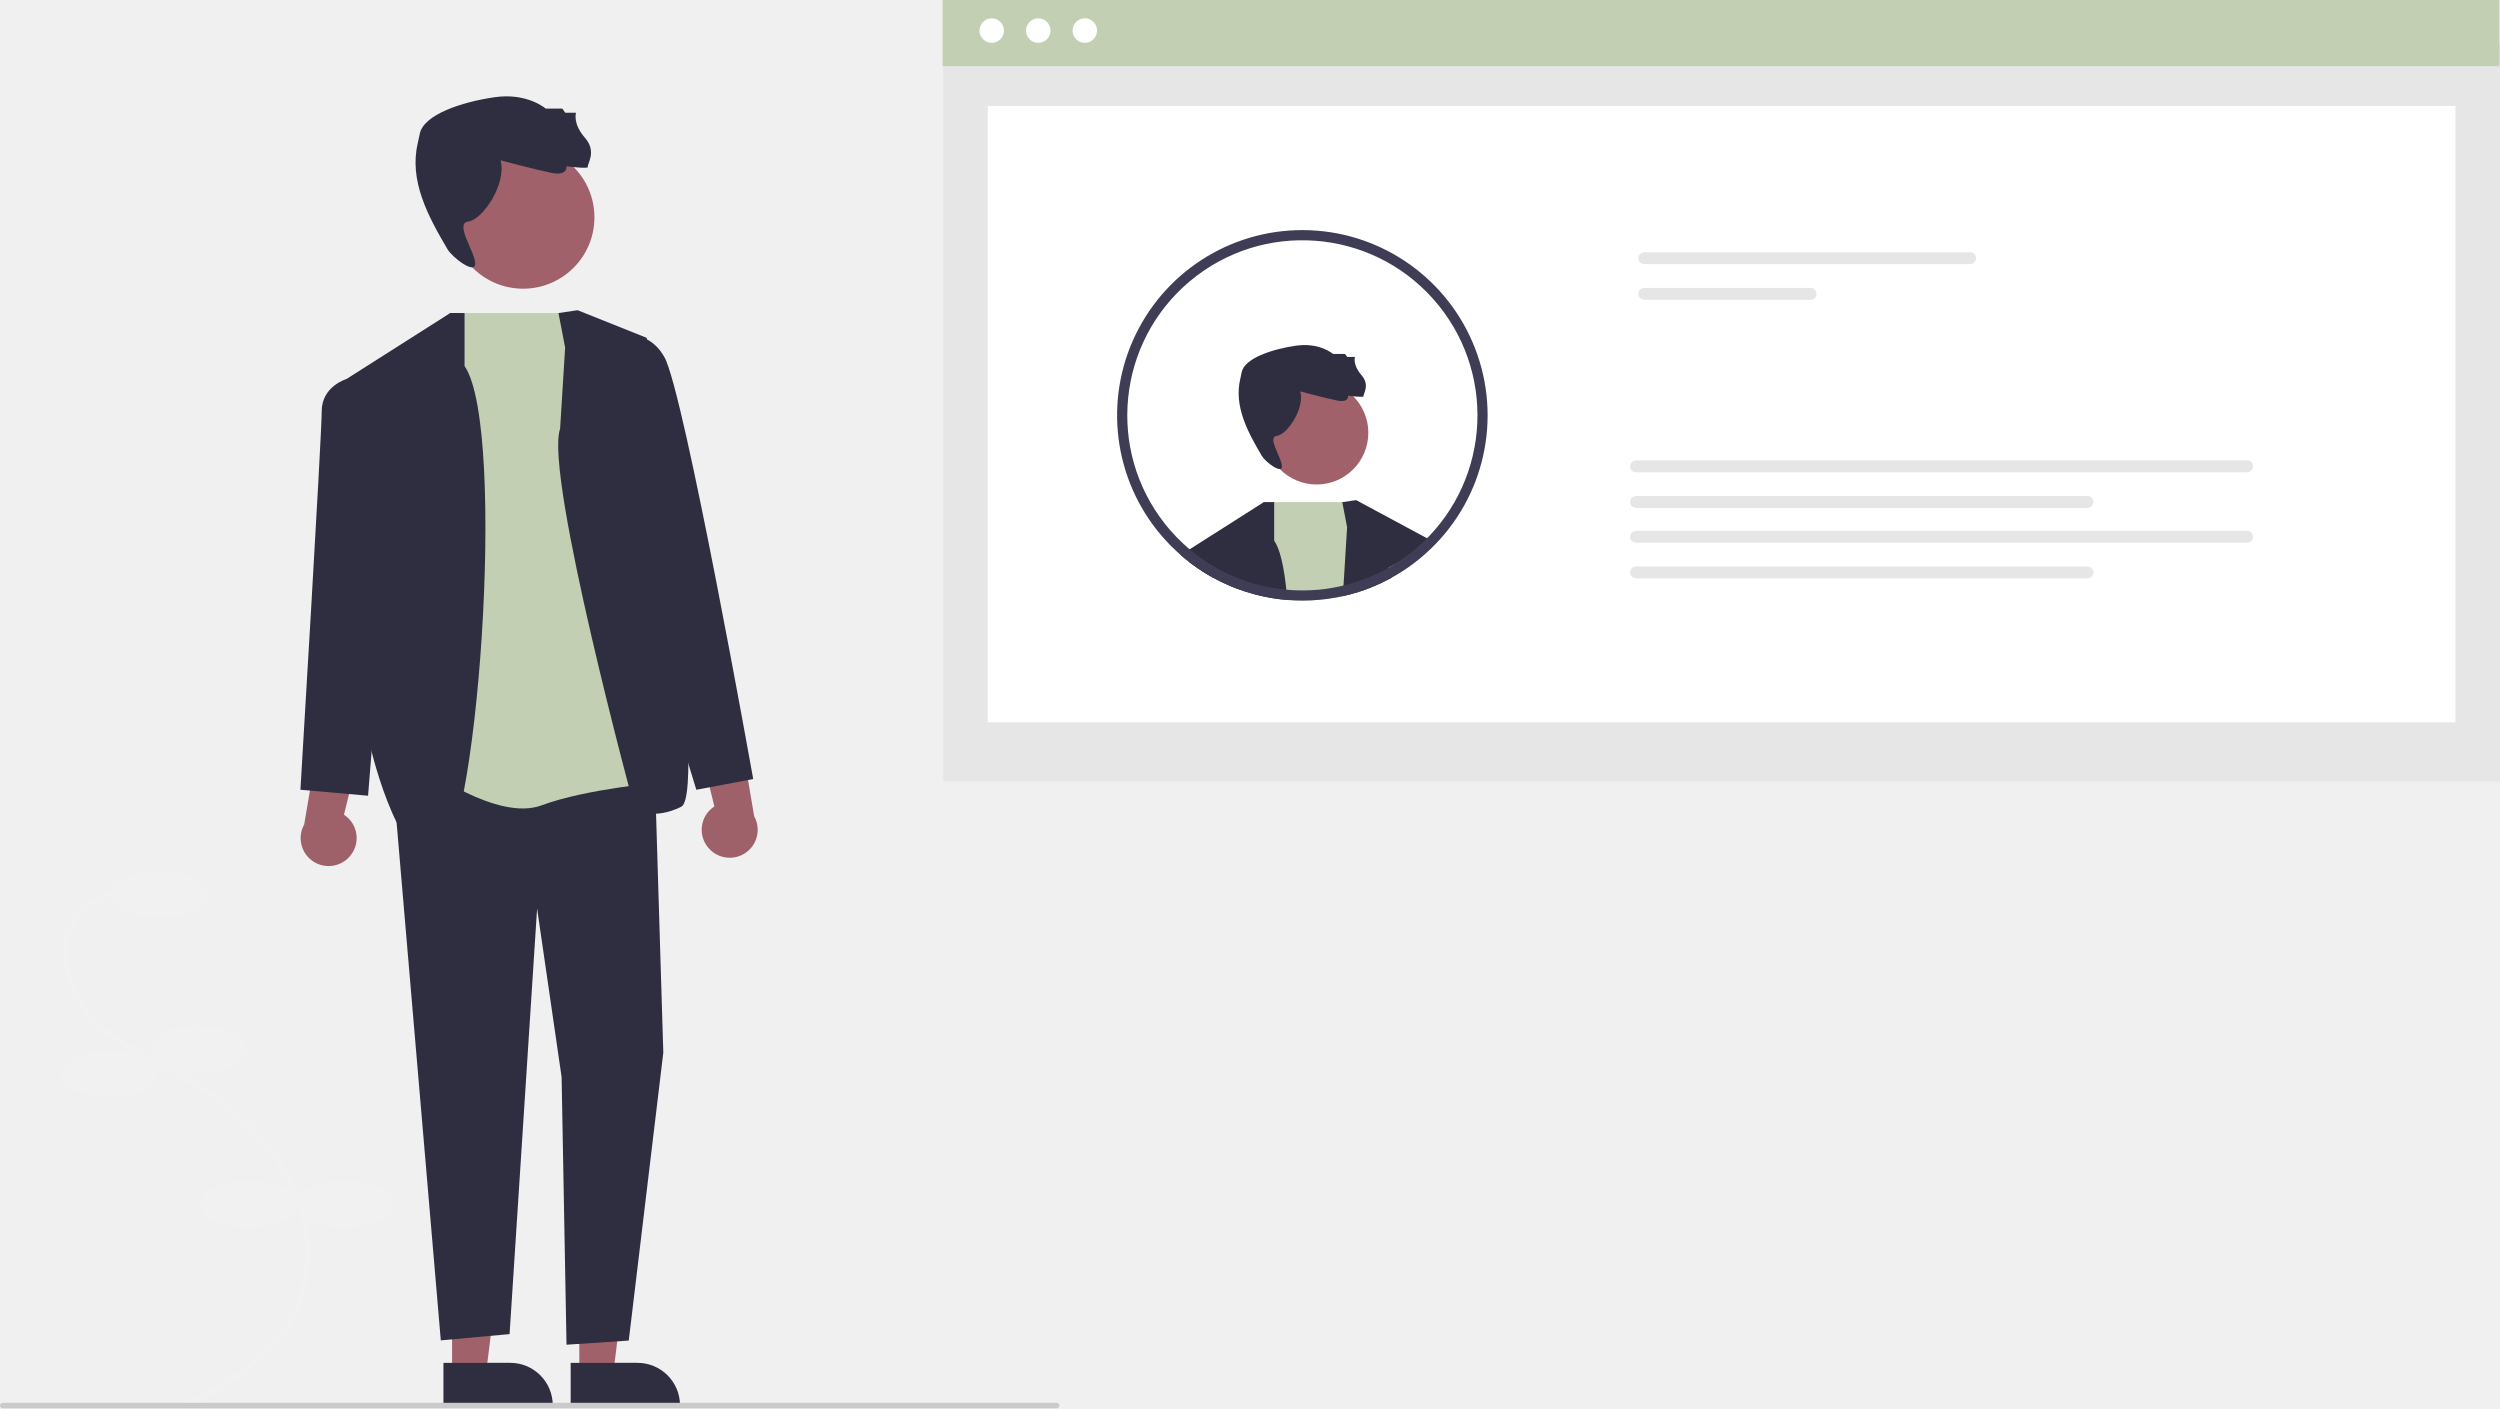
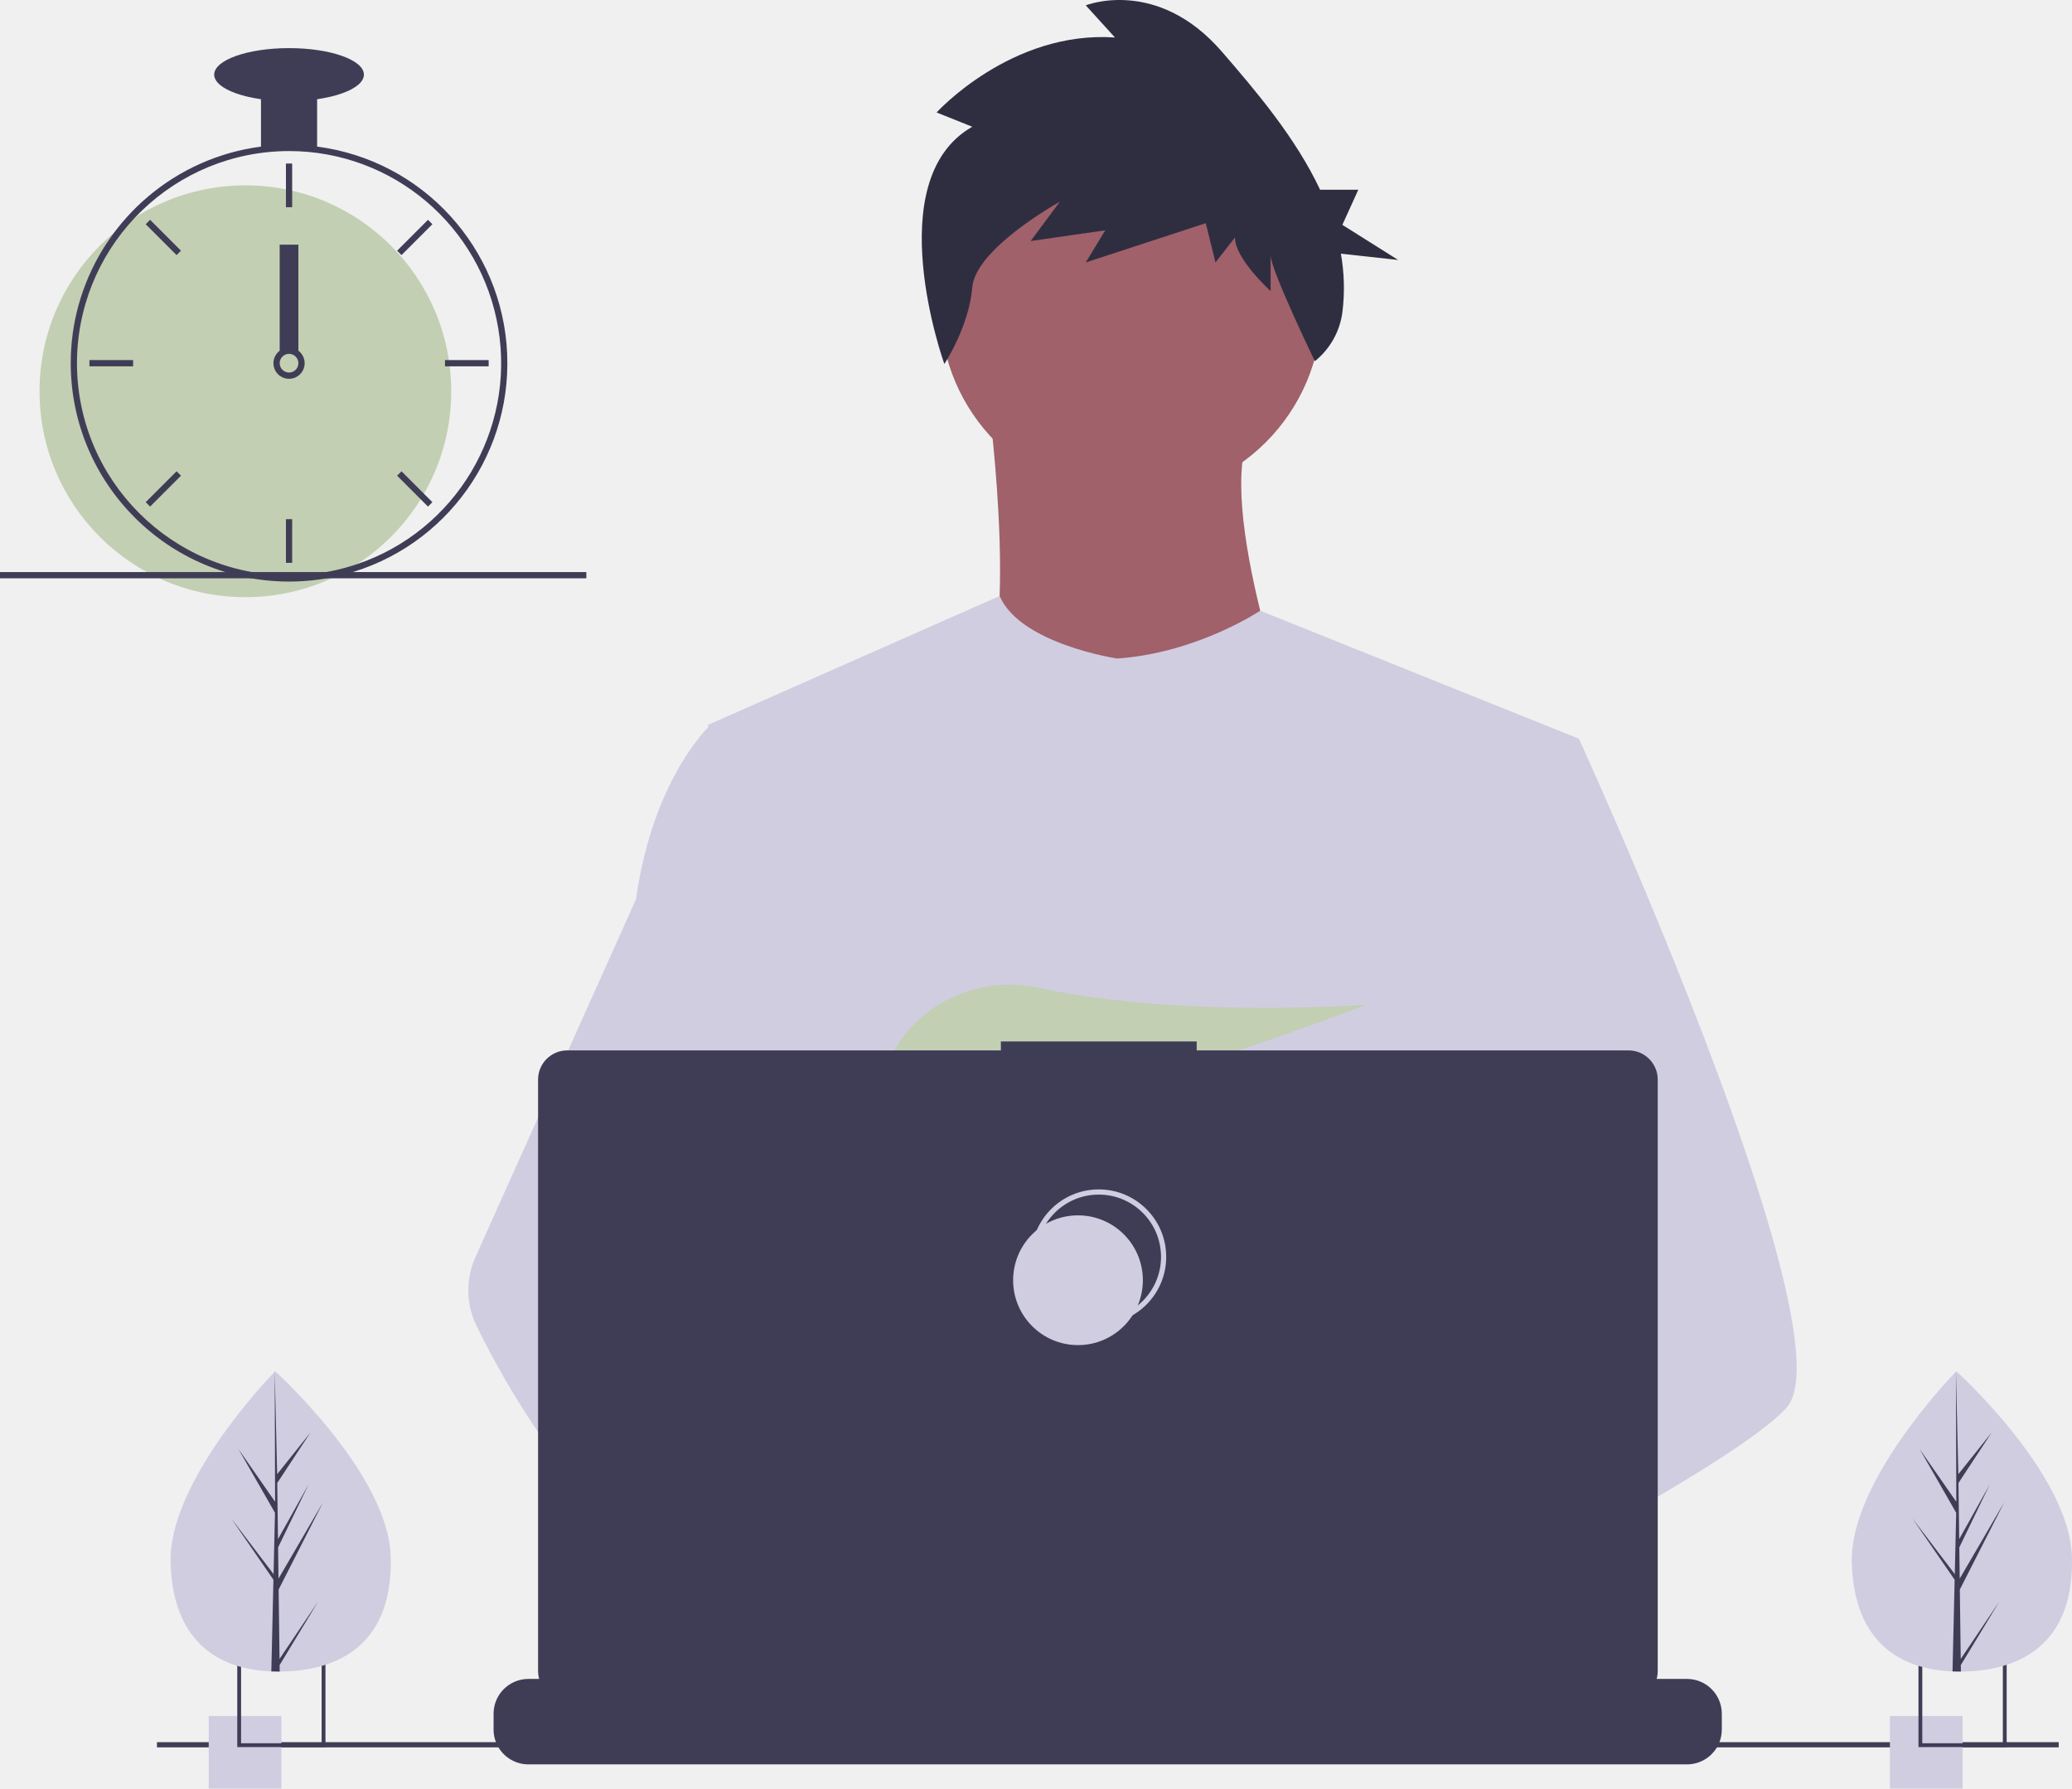
- <svg xmlns="http://www.w3.org/2000/svg" id="f2473fb9-9653-4ee7-8806-669bab6c6842" data-name="Layer 1" width="903.807" height="509.145" viewBox="0 0 903.807 509.145">
-   <path d="M216.096,704.318l-.951-1.759c12.753-6.897,28.626-15.481,36.916-29.567,8.172-13.886,8.356-32.743.479-49.211-6.704-14.016-19.018-26.572-35.611-36.313-3.273-1.921-6.709-3.742-10.031-5.503-8.031-4.256-16.336-8.658-23.184-14.903-9.432-8.601-16.568-23.035-11.249-35.891a23.856,23.856,0,0,1,20.677-14.467l.113,1.997a21.861,21.861,0,0,0-18.948,13.248c-4.943,11.947,1.839,25.505,10.754,33.636,6.661,6.074,14.852,10.415,22.773,14.613,3.342,1.771,6.797,3.603,10.108,5.546,16.938,9.943,29.526,22.798,36.403,37.174,8.16,17.061,7.946,36.637-.559,51.089C245.211,688.572,229.068,697.303,216.096,704.318Z" transform="translate(-148.0965 -195.4274)" fill="#f1f1f1" />
-   <ellipse cx="57.72" cy="323.317" rx="17.5" ry="8.5" fill="#f1f1f1" />
-   <ellipse cx="71.72" cy="379.317" rx="17.5" ry="8.5" fill="#f1f1f1" />
-   <ellipse cx="39.72" cy="388.317" rx="17.5" ry="8.5" fill="#f1f1f1" />
-   <ellipse cx="89.72" cy="435.317" rx="17.5" ry="8.5" fill="#f1f1f1" />
-   <ellipse cx="124.72" cy="435.317" rx="17.5" ry="8.5" fill="#f1f1f1" />
-   <rect id="bc1144e2-c94b-4f66-aa77-0b454dfd4174" data-name="Rectangle 62" x="341.011" y="15.429" width="562.796" height="267.056" fill="#e6e6e6" />
-   <rect id="ad6bb9d5-2e55-4525-b077-6ac2d5f26b45" data-name="Rectangle 75" x="357.104" y="38.33" width="530.61" height="222.814" fill="#fff" />
-   <rect id="a1fdfaec-ef9f-458a-9330-7bb8c38fec43" data-name="Rectangle 80" x="340.771" width="562.796" height="23.909" fill="#c2cfb2" />
-   <circle id="ac9f2818-2064-46b1-8104-b7d94390836e" data-name="Ellipse 90" cx="358.539" cy="11.059" r="4.431" fill="#fff" />
-   <circle id="bd067119-2054-4d5f-9303-2e8fa40cc410" data-name="Ellipse 91" cx="375.359" cy="11.059" r="4.431" fill="#fff" />
-   <circle id="ee5e9ca0-6fca-449b-8f84-cf683813bd65" data-name="Ellipse 92" cx="392.18" cy="11.059" r="4.431" fill="#fff" />
-   <path id="acae6c4c-8028-4596-98db-d9926d2ed09f" data-name="Path 142" d="M742.529,286.635a2.147,2.147,0,0,0,0,4.294H860.333a2.147,2.147,0,0,0,0-4.294Z" transform="translate(-148.0965 -195.4274)" fill="#e6e6e6" />
-   <path id="a061bcdc-636b-4d12-a036-d7339f47b36a" data-name="Path 143" d="M742.529,299.518a2.147,2.147,0,0,0,0,4.294H802.67a2.147,2.147,0,0,0,0-4.294Z" transform="translate(-148.0965 -195.4274)" fill="#e6e6e6" />
-   <path id="e4e4593e-e83d-4128-8cd7-f0323b36c2f2" data-name="Path 142" d="M739.564,361.871a2.147,2.147,0,0,0,0,4.294H960.447a2.147,2.147,0,0,0,0-4.294Z" transform="translate(-148.0965 -195.4274)" fill="#e6e6e6" />
-   <path id="bf45783c-1d79-4b4f-82bb-39fc8a52f7aa" data-name="Path 143" d="M739.564,374.754a2.147,2.147,0,0,0,0,4.294H902.785a2.147,2.147,0,0,0,0-4.294Z" transform="translate(-148.0965 -195.4274)" fill="#e6e6e6" />
-   <path id="b544fc92-6fc6-4255-93fb-dee32d880d89" data-name="Path 142" d="M739.564,387.345a2.147,2.147,0,0,0,0,4.294H960.447a2.147,2.147,0,0,0,0-4.294Z" transform="translate(-148.0965 -195.4274)" fill="#e6e6e6" />
-   <path id="e14bb681-aaa1-4454-9da9-28d0809a146c" data-name="Path 143" d="M739.564,400.227a2.147,2.147,0,0,0,0,4.294H902.785a2.147,2.147,0,0,0,0-4.294Z" transform="translate(-148.0965 -195.4274)" fill="#e6e6e6" />
-   <circle cx="475.989" cy="156.462" r="18.694" fill="#a0616a" />
-   <path d="M618.165,336.934s8.724,2.337,13.242,3.272,4.05-1.714,4.05-1.714,5.92.779,5.608.156,2.493-3.895-.779-7.633-2.337-6.543-2.337-6.543h-2.804l-.779-1.091h-4.362s-4.823-4.229-13.391-2.983-18.701,4.54-19.636,9.681c-.127.697-.294,1.472-.488,2.29-2.343,9.891,2.635,19.146,7.799,27.903,1.269,2.152,7.407,6.844,7.25,3.625s-5.525-10.45-1.786-10.917S619.879,343.01,618.165,336.934Z" transform="translate(-148.0965 -195.4274)" fill="#2f2e41" />
-   <path d="M613.48,412.325a65.38,65.38,0,0,1-10.699-1.758l.197-3.728L604.615,377.197l.015-.227h32.931l5.168,27.293.697,3.683c-1.364.53-2.743,1.031-4.152,1.47-.016,0-.016.015-.03.015-1.955.606-3.94,1.137-5.941,1.576a68.558,68.558,0,0,1-8.062,1.243,62.045,62.045,0,0,1-6.304.303C617.117,412.552,615.284,412.477,613.48,412.325Z" transform="translate(-148.0965 -195.4274)" fill="#c2cfb2" />
-   <path d="M592.309,407.051c-1.364-.591-2.682-1.228-3.985-1.894l-.561-.288c-.379-.197-.773-.409-1.151-.621q-.774-.432-1.501-.864c-.47-.273-.955-.561-1.424-.849-.03-.015-.045-.03-.075-.03-1.637-1.046-3.243-2.122-4.789-3.288q-.386-.296-.773-.591l-.272-4.364.394-.243L604.615,377.197l.363-.227.03-.015,3.728.015v13.882c2.107,3.046,3.531,9.426,4.41,17.776.121,1.197.227,2.425.334,3.698a65.38,65.38,0,0,1-10.699-1.758c-.379-.076-.743-.167-1.122-.273a62.702,62.702,0,0,1-6.516-2.091c-.652-.243-1.288-.5-1.925-.758l-.061-.03C592.885,407.294,592.582,407.173,592.309,407.051Z" transform="translate(-148.0965 -195.4274)" fill="#2f2e41" />
-   <path d="M586.612,404.248q-.774-.432-1.501-.864c-.47-.273-.955-.561-1.424-.849-.03-.015-.045-.03-.075-.03-1.637-1.046-3.243-2.122-4.789-3.288q-.386-.296-.773-.591c-.121-.106-.242-.197-.379-.303-.969-.743-1.909-1.515-2.819-2.334-.045-.03-.075-.076-.121-.106a10.422,10.422,0,0,1,3.046-1.622l1.076.318,7.668,2.303.045,3.107Z" transform="translate(-148.0965 -195.4274)" fill="#2f2e41" />
-   <path d="M651.184,404.293c-.455.242-.909.485-1.364.712-.107.061-.197.106-.288.152-.607.303-1.197.606-1.803.894-.016.015-.046.015-.046.03-.03.015-.075.03-.106.045-1.364.652-2.743,1.258-4.153,1.818-1.364.53-2.743,1.031-4.152,1.47-.016,0-.016.015-.03.015-1.955.606-3.94,1.137-5.941,1.576a12.506,12.506,0,0,1,.485-3.683l.015-.212,1.304-21.095-1.743-9.047,5.001-.743L665.869,391.033s-3.031,3.031-15.473,9.487C649.296,401.091,650.911,402.99,651.184,404.293Z" transform="translate(-148.0965 -195.4274)" fill="#2f2e41" />
-   <path d="M624.907,408.612c-1.971.182-3.971.273-5.971.273-1.94,0-3.865-.076-5.789-.258.121,1.197.227,2.425.334,3.698,1.803.152,3.637.227,5.456.227a62.045,62.045,0,0,0,6.304-.303,68.558,68.558,0,0,0,8.062-1.243,12.506,12.506,0,0,1,.485-3.683l.015-.212A62.996,62.996,0,0,1,624.907,408.612Zm57.268-85.047A66.972,66.972,0,1,0,566.441,387.184c.606.758,1.228,1.515,1.864,2.243.061.061.091.106.136.152a63.821,63.821,0,0,0,4.986,5.137c.425.394.864.788,1.303,1.167.046.03.076.076.121.106.909.818,1.849,1.591,2.819,2.334.137.106.258.197.379.303q.387.296.773.591c1.546,1.167,3.152,2.243,4.789,3.288.03,0,.045.015.075.03.47.288.955.576,1.424.849q.728.432,1.501.864c.379.212.773.424,1.151.621l.561.288c1.303.667,2.622,1.303,3.985,1.894.273.121.576.242.849.364l.061.03c.636.258,1.273.515,1.925.758a62.702,62.702,0,0,0,6.516,2.091c.379.106.743.197,1.122.273a65.38,65.38,0,0,0,10.699,1.758c1.803.152,3.637.227,5.456.227a62.045,62.045,0,0,0,6.304-.303,68.558,68.558,0,0,0,8.062-1.243c2.001-.439,3.986-.97,5.941-1.576.015,0,.015-.015.03-.015,1.409-.439,2.788-.94,4.152-1.47,1.41-.561,2.789-1.167,4.153-1.818.03-.015.075-.03.106-.045,0-.015.03-.015.046-.03.606-.288,1.197-.591,1.803-.894.091-.046.181-.091.288-.152.454-.227.909-.47,1.364-.712.03-.015.045-.03.075-.045,1.197-.667,2.38-1.364,3.547-2.106.318-.197.636-.394.955-.621.47-.288.924-.606,1.364-.924.591-.409,1.182-.833,1.758-1.273a4.679,4.679,0,0,0,.545-.409c1.41-1.061,2.773-2.182,4.076-3.364a66.914,66.914,0,0,0,18.67-71.984Zm-19.807,68.074a64.792,64.792,0,0,1-5.152,4.364c-.394.303-.804.606-1.212.879-.394.303-.788.591-1.197.864-.349.243-.697.485-1.061.712-.03.03-.075.045-.106.076-.258.182-.531.349-.788.515-.804.5-1.637,1-2.455,1.47-.197.106-.379.227-.576.333-.107.061-.212.121-.334.182-.454.258-.909.485-1.364.727-.061.045-.136.061-.197.106a.112.112,0,0,0-.061.03c-.318.167-.636.318-.955.47-.273.136-.531.273-.804.394-1.106.53-2.243,1.03-3.379,1.5-1.197.485-2.409.924-3.637,1.334-.303.106-.622.227-.94.318-1.44.455-2.879.864-4.349,1.197a62.996,62.996,0,0,1-8.895,1.5c-1.971.182-3.971.273-5.971.273-1.94,0-3.865-.076-5.789-.258a62.373,62.373,0,0,1-10.169-1.788c-.121-.03-.258-.061-.379-.091a58.111,58.111,0,0,1-8.017-2.728c-.136-.061-.288-.106-.409-.167-.152-.061-.288-.106-.409-.167-.152-.061-.288-.121-.424-.182-1.137-.5-2.243-1.046-3.349-1.606l-.516-.273c-.985-.515-1.955-1.046-2.91-1.637-.333-.182-.682-.394-1.015-.606-.379-.227-.758-.47-1.122-.712q-.135-.091-.272-.182c-.849-.576-1.712-1.152-2.531-1.773-.576-.424-1.137-.833-1.697-1.273-.364-.273-.727-.561-1.076-.864-.227-.167-.454-.364-.682-.561-.303-.258-.606-.515-.909-.788-.47-.379-.909-.803-1.334-1.197a60.229,60.229,0,0,1-4.834-5.001c-.515-.576-1-1.152-1.47-1.758a3.647,3.647,0,0,1-.303-.379,63.298,63.298,0,1,1,93.048,6.744Z" transform="translate(-148.0965 -195.4274)" fill="#3f3d56" />
-   <polygon points="163.436 496.698 175.696 496.697 181.528 449.409 163.434 449.41 163.436 496.698" fill="#a0616a" />
-   <path d="M308.406,688.123l24.144-.001h.001A15.387,15.387,0,0,1,347.937,703.508v.5l-39.531.001Z" transform="translate(-148.0965 -195.4274)" fill="#2f2e41" />
-   <polygon points="209.436 496.698 221.696 496.697 227.528 449.409 209.434 449.41 209.436 496.698" fill="#a0616a" />
-   <path d="M354.406,688.123l24.144-.001h.001A15.387,15.387,0,0,1,393.937,703.508v.5l-39.531.001Z" transform="translate(-148.0965 -195.4274)" fill="#2f2e41" />
-   <path d="M274.333,505.267a10.056,10.056,0,0,0-1.883-15.304l8.518-34.705-17.492,6.233-5.407,32.001a10.11,10.11,0,0,0,16.265,11.775Z" transform="translate(-148.0965 -195.4274)" fill="#9e616a" />
-   <path d="M404.474,502.267a10.056,10.056,0,0,1,1.883-15.304L397.839,452.259l17.492,6.233,5.407,32.001a10.11,10.11,0,0,1-16.265,11.775Z" transform="translate(-148.0965 -195.4274)" fill="#9e616a" />
-   <polygon points="142.367 285.513 159.36 484.578 184.224 482.311 194.175 328.461 203.033 389.379 204.807 486.145 227.307 484.645 239.801 380.545 236.736 279.728 151.319 271.078 142.367 285.513" fill="#2f2e41" />
-   <circle cx="189.112" cy="78.582" r="25.786" fill="#a0616a" />
-   <path d="M329.043,253.381s12.033,3.223,18.265,4.513,5.587-2.364,5.587-2.364,8.165,1.074,7.736.215,3.438-5.372-1.074-10.529-3.223-9.025-3.223-9.025h-3.868l-1.074-1.504H345.374s-6.652-5.833-18.471-4.114-25.795,6.263-27.084,13.354c-.175.962-.405,2.03-.672,3.159-3.232,13.644,3.635,26.409,10.757,38.487,1.75,2.968,10.217,9.441,10,5s-7.621-14.414-2.464-15.059S331.407,261.762,329.043,253.381Z" transform="translate(-148.0965 -195.4274)" fill="#2f2e41" />
-   <path d="M310.376,308.604h45.412l32.11,169.575s-27.994,2.394-43.994,8.394-42.598-13.706-42.598-13.706Z" transform="translate(-148.0965 -195.4274)" fill="#c2cfb2" />
-   <path d="M316.045,327.754V308.604l-5.142-.031-37.567,23.885,8.152,130.863s9.648,43.658,24.282,43.205S331.687,350.435,316.045,327.754Z" transform="translate(-148.0965 -195.4274)" fill="#2f2e41" />
-   <path d="M285.404,336.073l-12.067-3.615s-8.933,2.615-8.933,11.615-7.697,136.868-7.697,136.868l24.451,2.161,5.246-65.029Z" transform="translate(-148.0965 -195.4274)" fill="#2f2e41" />
-   <path d="M352.404,321.073l-2.405-12.469,6.905-1.031,25,10s22.5,164.5,12.5,169.5-16.752,1.126-16.752,1.126S344.76,366.873,350.582,350.473Z" transform="translate(-148.0965 -195.4274)" fill="#2f2e41" />
-   <path d="M364.404,320.073l4.267-1.857s12.523-6.206,19.628,6.326,32.105,152.531,32.105,152.531l-20.57,3.868-15.379-50.384Z" transform="translate(-148.0965 -195.4274)" fill="#2f2e41" />
-   <path d="M530.096,704.573h-381a1,1,0,1,1,0-2h381a1,1,0,0,1,0,2Z" transform="translate(-148.0965 -195.4274)" fill="#cacaca" />
+ <svg xmlns="http://www.w3.org/2000/svg" data-name="Layer 1" width="798.627" height="689.223" viewBox="0 0 798.627 689.223">
+   <circle cx="435.922" cy="118.405" r="73.536" fill="#a0616a" />
+   <path d="M581.722,260.562s13.855,104.443-7.46,116.166,126.823,12.789,126.823,12.789S668.047,298.928,682.968,271.219Z" transform="translate(-200.6864 -105.3887)" fill="#a0616a" />
+   <path d="M809.257,390.045l-12.32,56.1-26.05,118.69-.78,6.5-8.99,75.25-5.98,49.99-4.01,33.58c-24.38,12.53-42.05,21.18-42.05,21.18s-1.52-7.62-3.97-17.37c-17.11,5.13-48.77,13.64-75.6,15.34,9.77,10.89,14.26,21.12,8.17,28.67-18.38,22.76-94.26-24.92-120.8-42.7a71.841,71.841,0,0,0-.7,12.86l-20.31-15.62,2.01-35.94,3.39-60.81,4.26-76.26a80.064,80.064,0,0,1-3.37-10.03c-6.22-22.12-13.77-66.29-19.56-103.33-4.66-29.81-8.16-55-8.9-60.36-.1-.7-.15-1.06-.15-1.06l112.43-49.68c7.99,18.53,45.3,24.1,45.3,24.1,30.91-2.13,55.14-18.43,55.14-18.43Z" transform="translate(-200.6864 -105.3887)" fill="#d0cde1" />
+   <path d="M717.607,730.025s-4.76,1.63-12.5,3.94c-17.11,5.13-48.77,13.64-75.6,15.34-23.1,1.48-42.62-2.08-46.19-17.15-1.53-6.48.64-11.81,5.37-16.19,14.12-13.09,51-17.78,80.25-19.39,8.26-.45,15.9-.66,22.26-.74,10.8-.14,17.88.08,17.88.08l.17.66Z" transform="translate(-200.6864 -105.3887)" fill="#a0616a" />
+   <path d="M575.433,154.235,561.683,148.731s28.749-31.651,68.747-28.898l-11.25-12.385s27.499-11.009,52.498,17.89c13.141,15.191,28.346,33.048,37.825,53.163h14.725l-6.146,13.532,21.509,13.532-22.077-2.431a75.617,75.617,0,0,1,.599,22.445A29.041,29.041,0,0,1,707.48,244.576h0s-17.052-35.296-17.052-40.8V217.537s-13.749-12.385-13.749-20.642L669.179,206.528l-3.75-15.137-46.248,15.137,7.5-12.385-28.749,4.128,11.25-15.137s-32.499,17.89-33.749,33.027c-1.25,15.137-10.762,29.481-10.762,29.481S539.184,174.877,575.433,154.235Z" transform="translate(-200.6864 -105.3887)" fill="#2f2e41" />
+   <path d="M889.187,647.955c-7.49,8.12-26.05,20.35-48.55,33.59-8.37,4.92-17.28,9.99-26.37,15.03-21.69,12.03-44.4,23.95-63.14,33.58-24.38,12.53-42.05,21.18-42.05,21.18s-1.52-7.62-3.97-17.37c-3.28-13.05-8.22-29.92-13.37-37.39-.18-.26-.36-.5-.54-.74-1.5-1.97-3.01-3.12-4.5-3.12l74.42-46.13,32.16-19.94-23.17-55.31-29.06-69.38,17.54-55.81,17.63-56.1h33.04s10.94,23.88,24.93,57.18c2.09,4.98,4.25,10.17,6.45,15.53C869.417,532.755,905.297,630.505,889.187,647.955Z" transform="translate(-200.6864 -105.3887)" fill="#d0cde1" />
+   <path d="M637.677,777.975c-18.38,22.76-94.26-24.92-120.8-42.7-5.78-3.87-9.22-6.32-9.22-6.32l24.28-32.38,7.69-10.25s6.88,3.65,17.05,9.59c.37.22.74.44,1.12.66,8.77,5.15,19.78,11.88,30.89,19.39,15.33,10.37,30.83,22.2,40.82,33.34C639.277,760.195,643.767,770.425,637.677,777.975Z" transform="translate(-200.6864 -105.3887)" fill="#a0616a" />
+   <path d="M556.677,695.915a47.782,47.782,0,0,0-8.1.66c-22.99,3.95-29.77,24.76-31.7,38.7a71.841,71.841,0,0,0-.7,12.86l-20.31-15.62-7.4-5.69c-17.81-6.21-33.68-17.24-47.44-30.25a238.482,238.482,0,0,1-31.95-37.89,334.15,334.15,0,0,1-24.72-42.4,31.184,31.184,0,0,1-.43-26.45l25.15-56.05,36.76-81.92q.405-2.925.89-5.72c7.29-41.8,26.82-60.36,26.82-60.36h14.92l9.98,60.36,12.4,74.99-8.69,28.34-20.08,65.45,19.19,20.84Z" transform="translate(-200.6864 -105.3887)" fill="#d0cde1" />
+   <path d="M573.563,521.195l12.755,14.881c4.739-.904,9.687-1.965,14.784-3.158l-3.663-11.723,8.957,10.45c53.997-13.281,120.927-39.101,120.927-39.101s-72.257,5.298-126.208-6.489c-23.871-5.215-48.431,6.618-58.226,29.002-5.694,13.011-4.799,24.283,15.394,24.283a133.375,133.375,0,0,0,20.353-1.914Z" transform="translate(-200.6864 -105.3887)" fill="#c2cfb2" />
+   <path d="M864.337,765.775v6.07a13.34,13.34,0,0,1-.91,4.87,13.688,13.688,0,0,1-.97,2,13.437,13.437,0,0,1-11.55,6.56h-446.55a13.437,13.437,0,0,1-11.55-6.56,13.682,13.682,0,0,1-.97-2,13.34,13.34,0,0,1-.91-4.87v-6.07a13.426,13.426,0,0,1,13.43-13.43h25.74v-2.83a.559.559,0,0,1,.56-.56h13.43a.559.559,0,0,1,.56.56v2.83h8.39v-2.83a.559.559,0,0,1,.56-.56h13.43a.559.559,0,0,1,.56.56v2.83h8.4v-2.83a.559.559,0,0,1,.56-.56h13.43a.559.559,0,0,1,.56.56v2.83h8.39v-2.83a.559.559,0,0,1,.56-.56h13.43a.559.559,0,0,1,.56.56v2.83h8.39v-2.83a.559.559,0,0,1,.56-.56h13.43a.559.559,0,0,1,.56.56v2.83h8.4v-2.83a.559.559,0,0,1,.56-.56h13.43a.559.559,0,0,1,.56.56v2.83h8.39v-2.83a.559.559,0,0,1,.56-.56h105.2a.559.559,0,0,1,.56.56v2.83h8.4v-2.83a.559.559,0,0,1,.56-.56h13.43a.566.566,0,0,1,.56.56v2.83h8.39v-2.83a.559.559,0,0,1,.56-.56h13.43a.559.559,0,0,1,.56.56v2.83h8.39v-2.83a.559.559,0,0,1,.56-.56h13.43a.559.559,0,0,1,.56.56v2.83h8.4v-2.83a.559.559,0,0,1,.56-.56h13.43a.557.557,0,0,1,.55.56v2.83h8.4v-2.83a.559.559,0,0,1,.56-.56h13.43a.559.559,0,0,1,.56.56v2.83h8.39v-2.83a.559.559,0,0,1,.56-.56h13.43a.559.559,0,0,1,.56.56v2.83h39.17A13.426,13.426,0,0,1,864.337,765.775Z" transform="translate(-200.6864 -105.3887)" fill="#3f3d56" />
+   <rect x="60.5" y="671.326" width="733" height="2" fill="#3f3d56" />
+   <path d="M828.381,510.145H661.938v-3.431H586.466v3.431h-167.129a11.259,11.259,0,0,0-11.259,11.259V749.315a11.259,11.259,0,0,0,11.259,11.259H828.381a11.259,11.259,0,0,0,11.259-11.259V521.404A11.259,11.259,0,0,0,828.381,510.145Z" transform="translate(-200.6864 -105.3887)" fill="#3f3d56" />
+   <circle cx="423.5" cy="484.326" r="25" fill="none" stroke="#d0cde1" stroke-miterlimit="10" stroke-width="2" />
+   <circle cx="415.5" cy="493.326" r="25" fill="#d0cde1" />
+   <rect x="80.446" y="661.223" width="28" height="28" fill="#d0cde1" />
+   <path d="M292.136,744.612v34h34v-34Zm32.52,32.52h-31.05v-31.04h31.05Z" transform="translate(-200.6864 -105.3887)" fill="#3f3d56" />
+   <rect x="728.446" y="661.223" width="28" height="28" fill="#d0cde1" />
+   <path d="M940.136,744.612v34h34v-34Zm32.52,32.52h-31.05v-31.04h31.05Z" transform="translate(-200.6864 -105.3887)" fill="#3f3d56" />
+   <circle cx="94.58" cy="150.773" r="79.34" fill="#c2cfb2" />
+   <path d="M322.915,161.879a85.755,85.755,0,0,0-21.638,0A84.368,84.368,0,0,0,231.662,220.591a83.223,83.223,0,0,0-3.655,21.662c-.036,1.022-.06,2.056-.06,3.089a84.233,84.233,0,0,0,84.149,84.149c1.791,0,3.582-.06,5.349-.168a83.231,83.231,0,0,0,12.334-1.707,84.159,84.159,0,0,0-6.864-165.737Zm15.519,160.857h-.012a80.908,80.908,0,0,1-20.977,4.171c-1.767.12-3.558.18-5.349.18a81.845,81.845,0,0,1-81.745-81.745c0-1.034.024-2.068.06-3.089a81.856,81.856,0,0,1,81.685-78.655,81.749,81.749,0,0,1,26.339,159.138Z" transform="translate(-200.6864 -105.3887)" fill="#3f3d56" />
+   <rect x="110.208" y="63.018" width="2.404" height="16.83" fill="#3f3d56" />
+   <rect x="262.442" y="188.476" width="2.404" height="16.83" transform="translate(-262.6894 138.704) rotate(-45)" fill="#3f3d56" />
+   <rect x="242.373" y="236.928" width="2.404" height="16.83" transform="translate(-202.4538 383.5287) rotate(-90)" fill="#3f3d56" />
+   <rect x="262.442" y="285.379" width="2.404" height="16.83" transform="translate(41.63884 582.5743) rotate(-135)" fill="#3f3d56" />
+   <rect x="359.346" y="188.476" width="2.404" height="16.83" transform="translate(275.5851 485.6705) rotate(-135)" fill="#3f3d56" />
+   <rect x="379.415" y="236.928" width="2.404" height="16.83" transform="translate(-65.41128 520.5713) rotate(-90)" fill="#3f3d56" />
+   <rect x="359.346" y="285.379" width="2.404" height="16.83" transform="translate(-302.8282 235.6077) rotate(-45)" fill="#3f3d56" />
+   <rect x="110.208" y="200.06" width="2.404" height="16.83" fill="#3f3d56" />
+   <path d="M315.703,240.534a6.011,6.011,0,0,0-7.213,0,6.187,6.187,0,0,0-1.719,2.02,6.011,6.011,0,1,0,8.932-2.02Zm-3.606,8.415a3.617,3.617,0,0,1-3.606-3.606,3.671,3.671,0,0,1,.637-2.044,3.603,3.603,0,1,1,2.969,5.65Z" transform="translate(-200.6864 -105.3887)" fill="#3f3d56" />
+   <rect x="100.591" y="35.369" width="21.638" height="21.638" fill="#3f3d56" />
+   <ellipse cx="111.41" cy="28.757" rx="28.851" ry="10.218" fill="#3f3d56" />
+   <rect x="107.803" y="94.273" width="7.213" height="40.872" fill="#3f3d56" />
+   <rect y="220.44" width="226" height="2.404" fill="#3f3d56" />
+   <path d="M351.28,705.143c.933,31.95-17.735,43.659-41.163,44.343q-.816.024-1.625.029-1.63.012-3.228-.054c-21.188-.88-37.96-12.127-38.828-41.84-.898-30.75,37.269-70.703,40.133-73.658l.005-.003c.109-.113.164-.169.164-.169S350.347,673.195,351.28,705.143Z" transform="translate(-200.6864 -105.3887)" fill="#d0cde1" />
+   <path d="M308.43,744.644l14.882-22.131-14.852,24.512.031,2.49q-1.63.012-3.228-.054L306.002,717.449l-.02-.247.027-.048.071-3.025-16.298-23.663,16.279,21.399.058.639.558-24.186-14.077-24.533,14.117,20.284-.147-50.108 0-.167.005.164.934,39.491,12.829-16.041-12.787,19.444.28,21.634,11.806-21.114-11.762,24.295.156,12.03,17.169-29.411-17.117,33.608Z" transform="translate(-200.6864 -105.3887)" fill="#3f3d56" />
+   <path d="M999.28,705.143c.933,31.95-17.735,43.659-41.163,44.343q-.816.024-1.625.029-1.63.012-3.228-.054c-21.188-.88-37.96-12.127-38.828-41.84-.898-30.75,37.269-70.703,40.133-73.658l.005-.003c.109-.113.164-.169.164-.169S998.347,673.195,999.28,705.143Z" transform="translate(-200.6864 -105.3887)" fill="#d0cde1" />
+   <path d="M956.43,744.644l14.882-22.131-14.852,24.512.031,2.49q-1.63.012-3.228-.054L954.002,717.449l-.02-.247.027-.048.071-3.025-16.298-23.663,16.279,21.399.058.639.558-24.186-14.077-24.533,14.117,20.284-.147-50.108 0-.167.005.164.934,39.491,12.829-16.041-12.787,19.444.28,21.634,11.806-21.114-11.762,24.295.156,12.03,17.169-29.411-17.117,33.608Z" transform="translate(-200.6864 -105.3887)" fill="#3f3d56" />
</svg>
